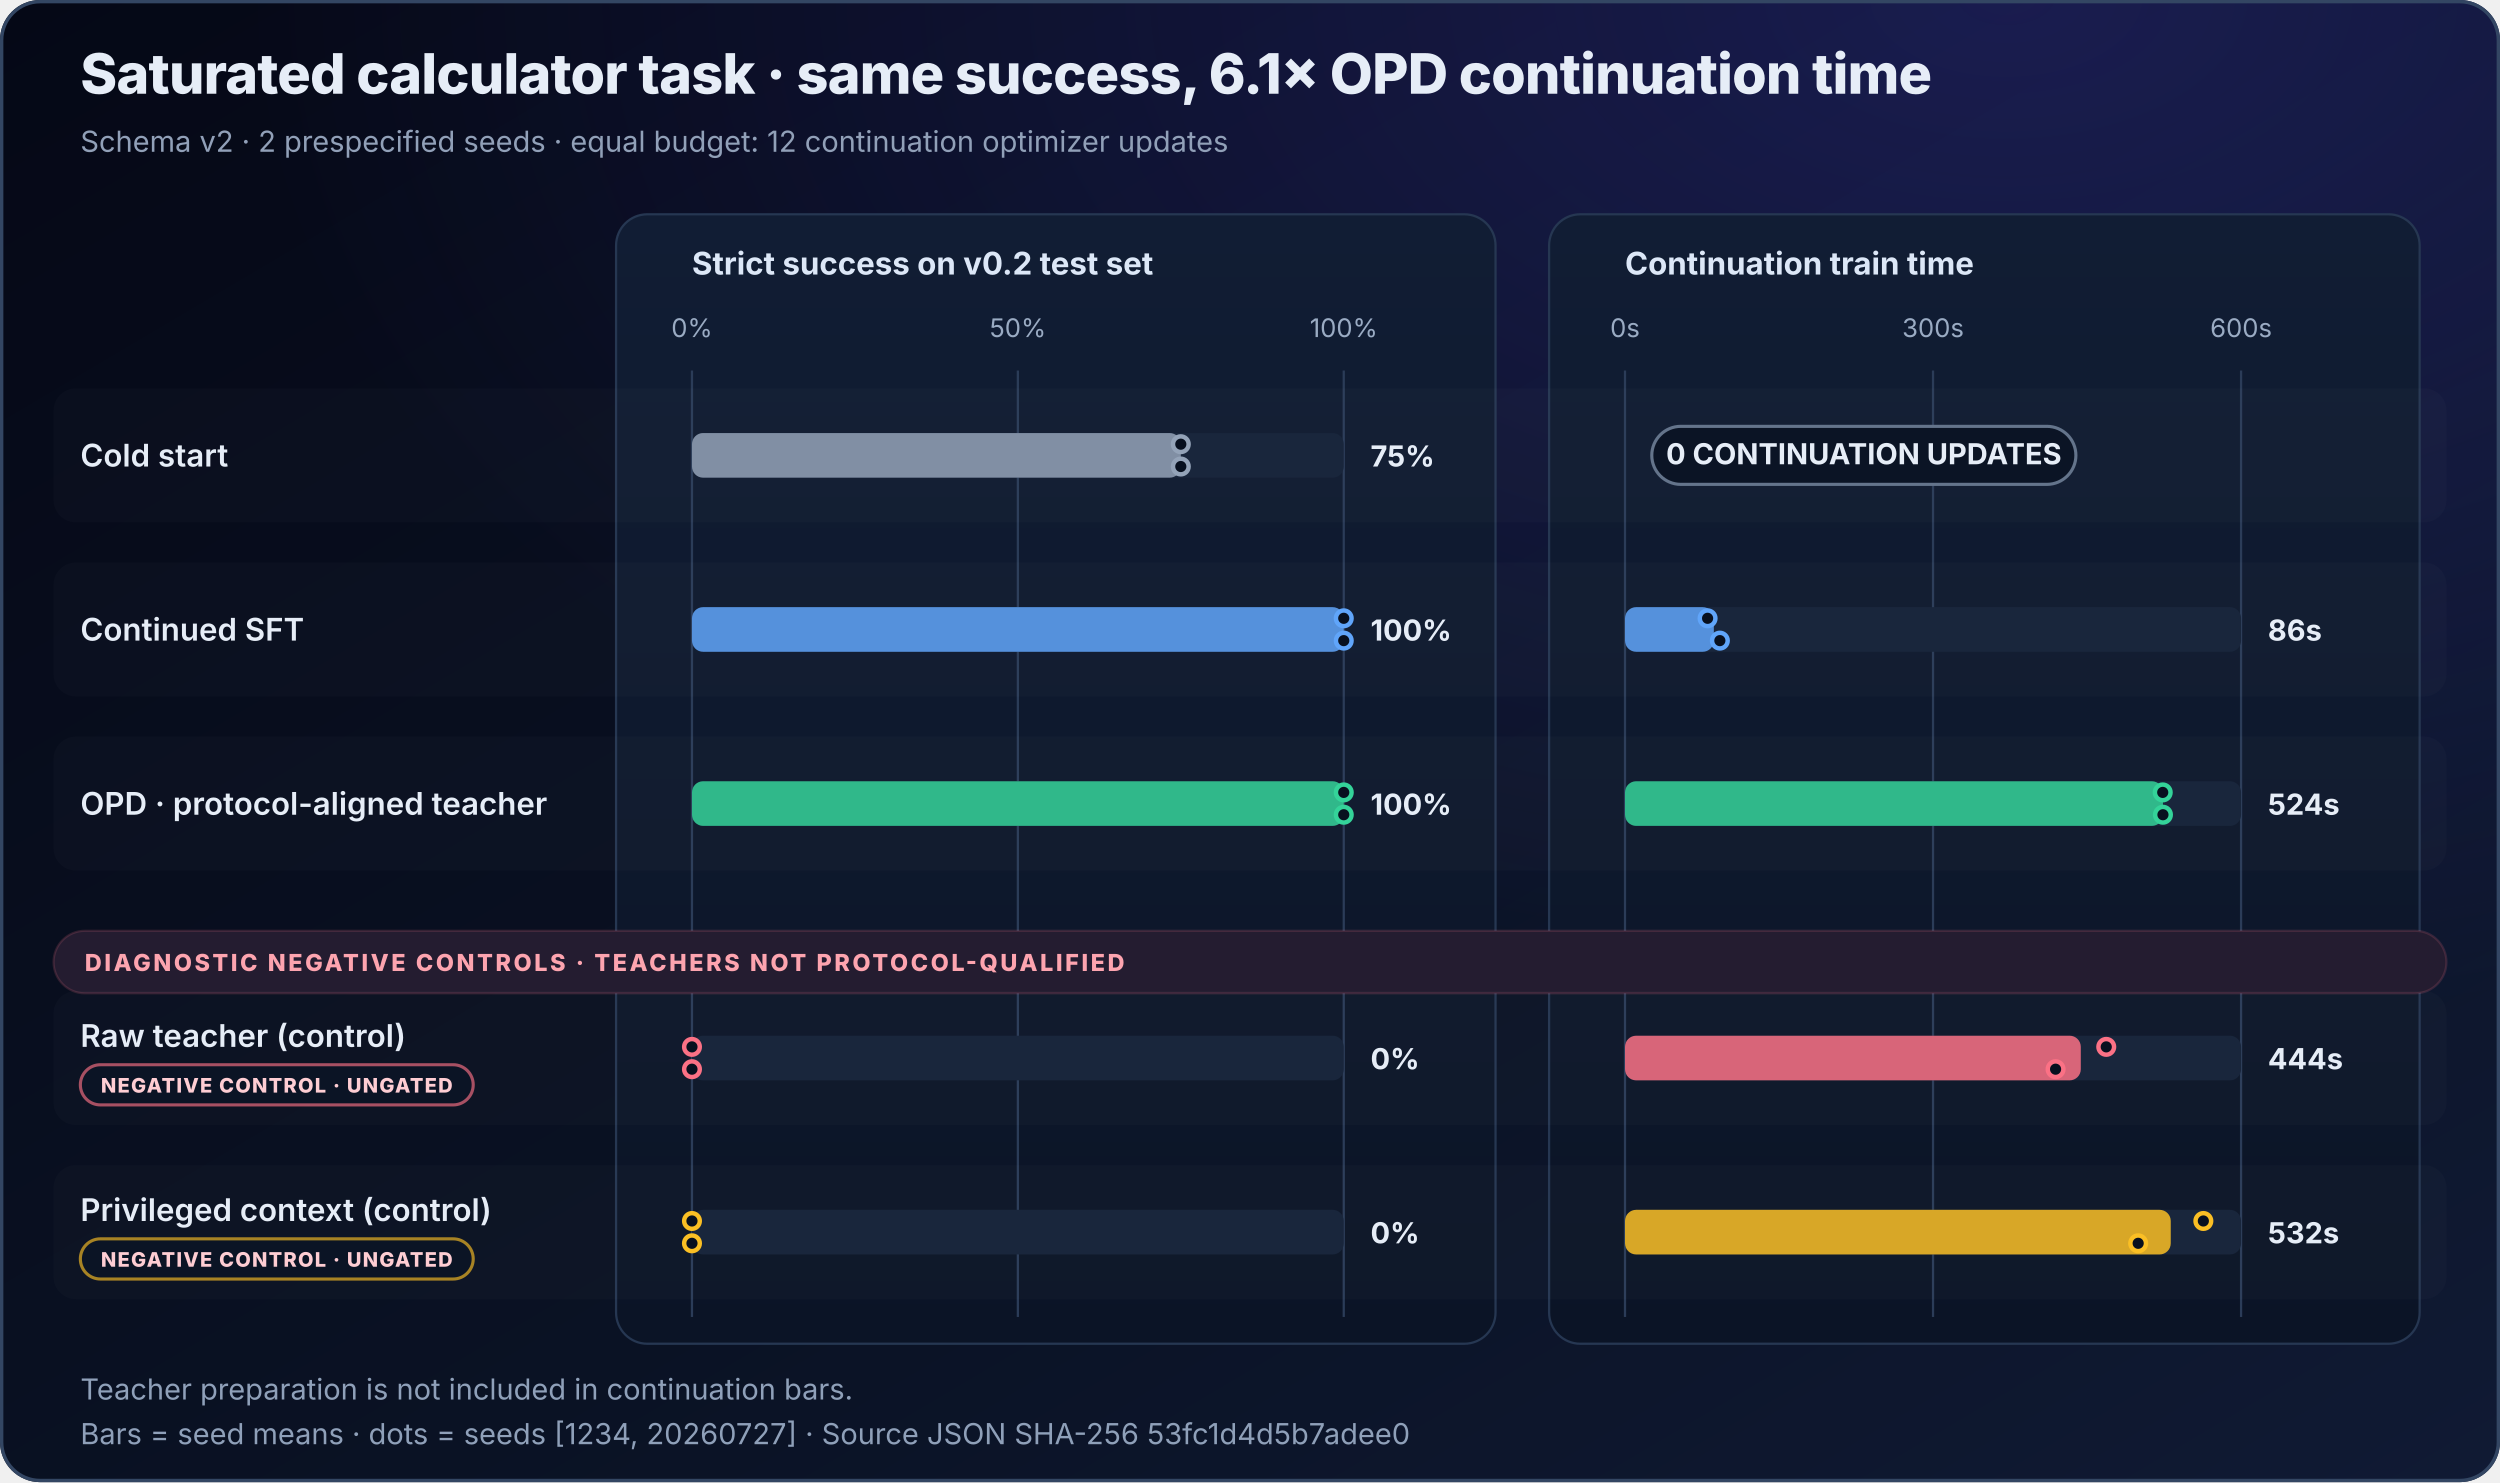
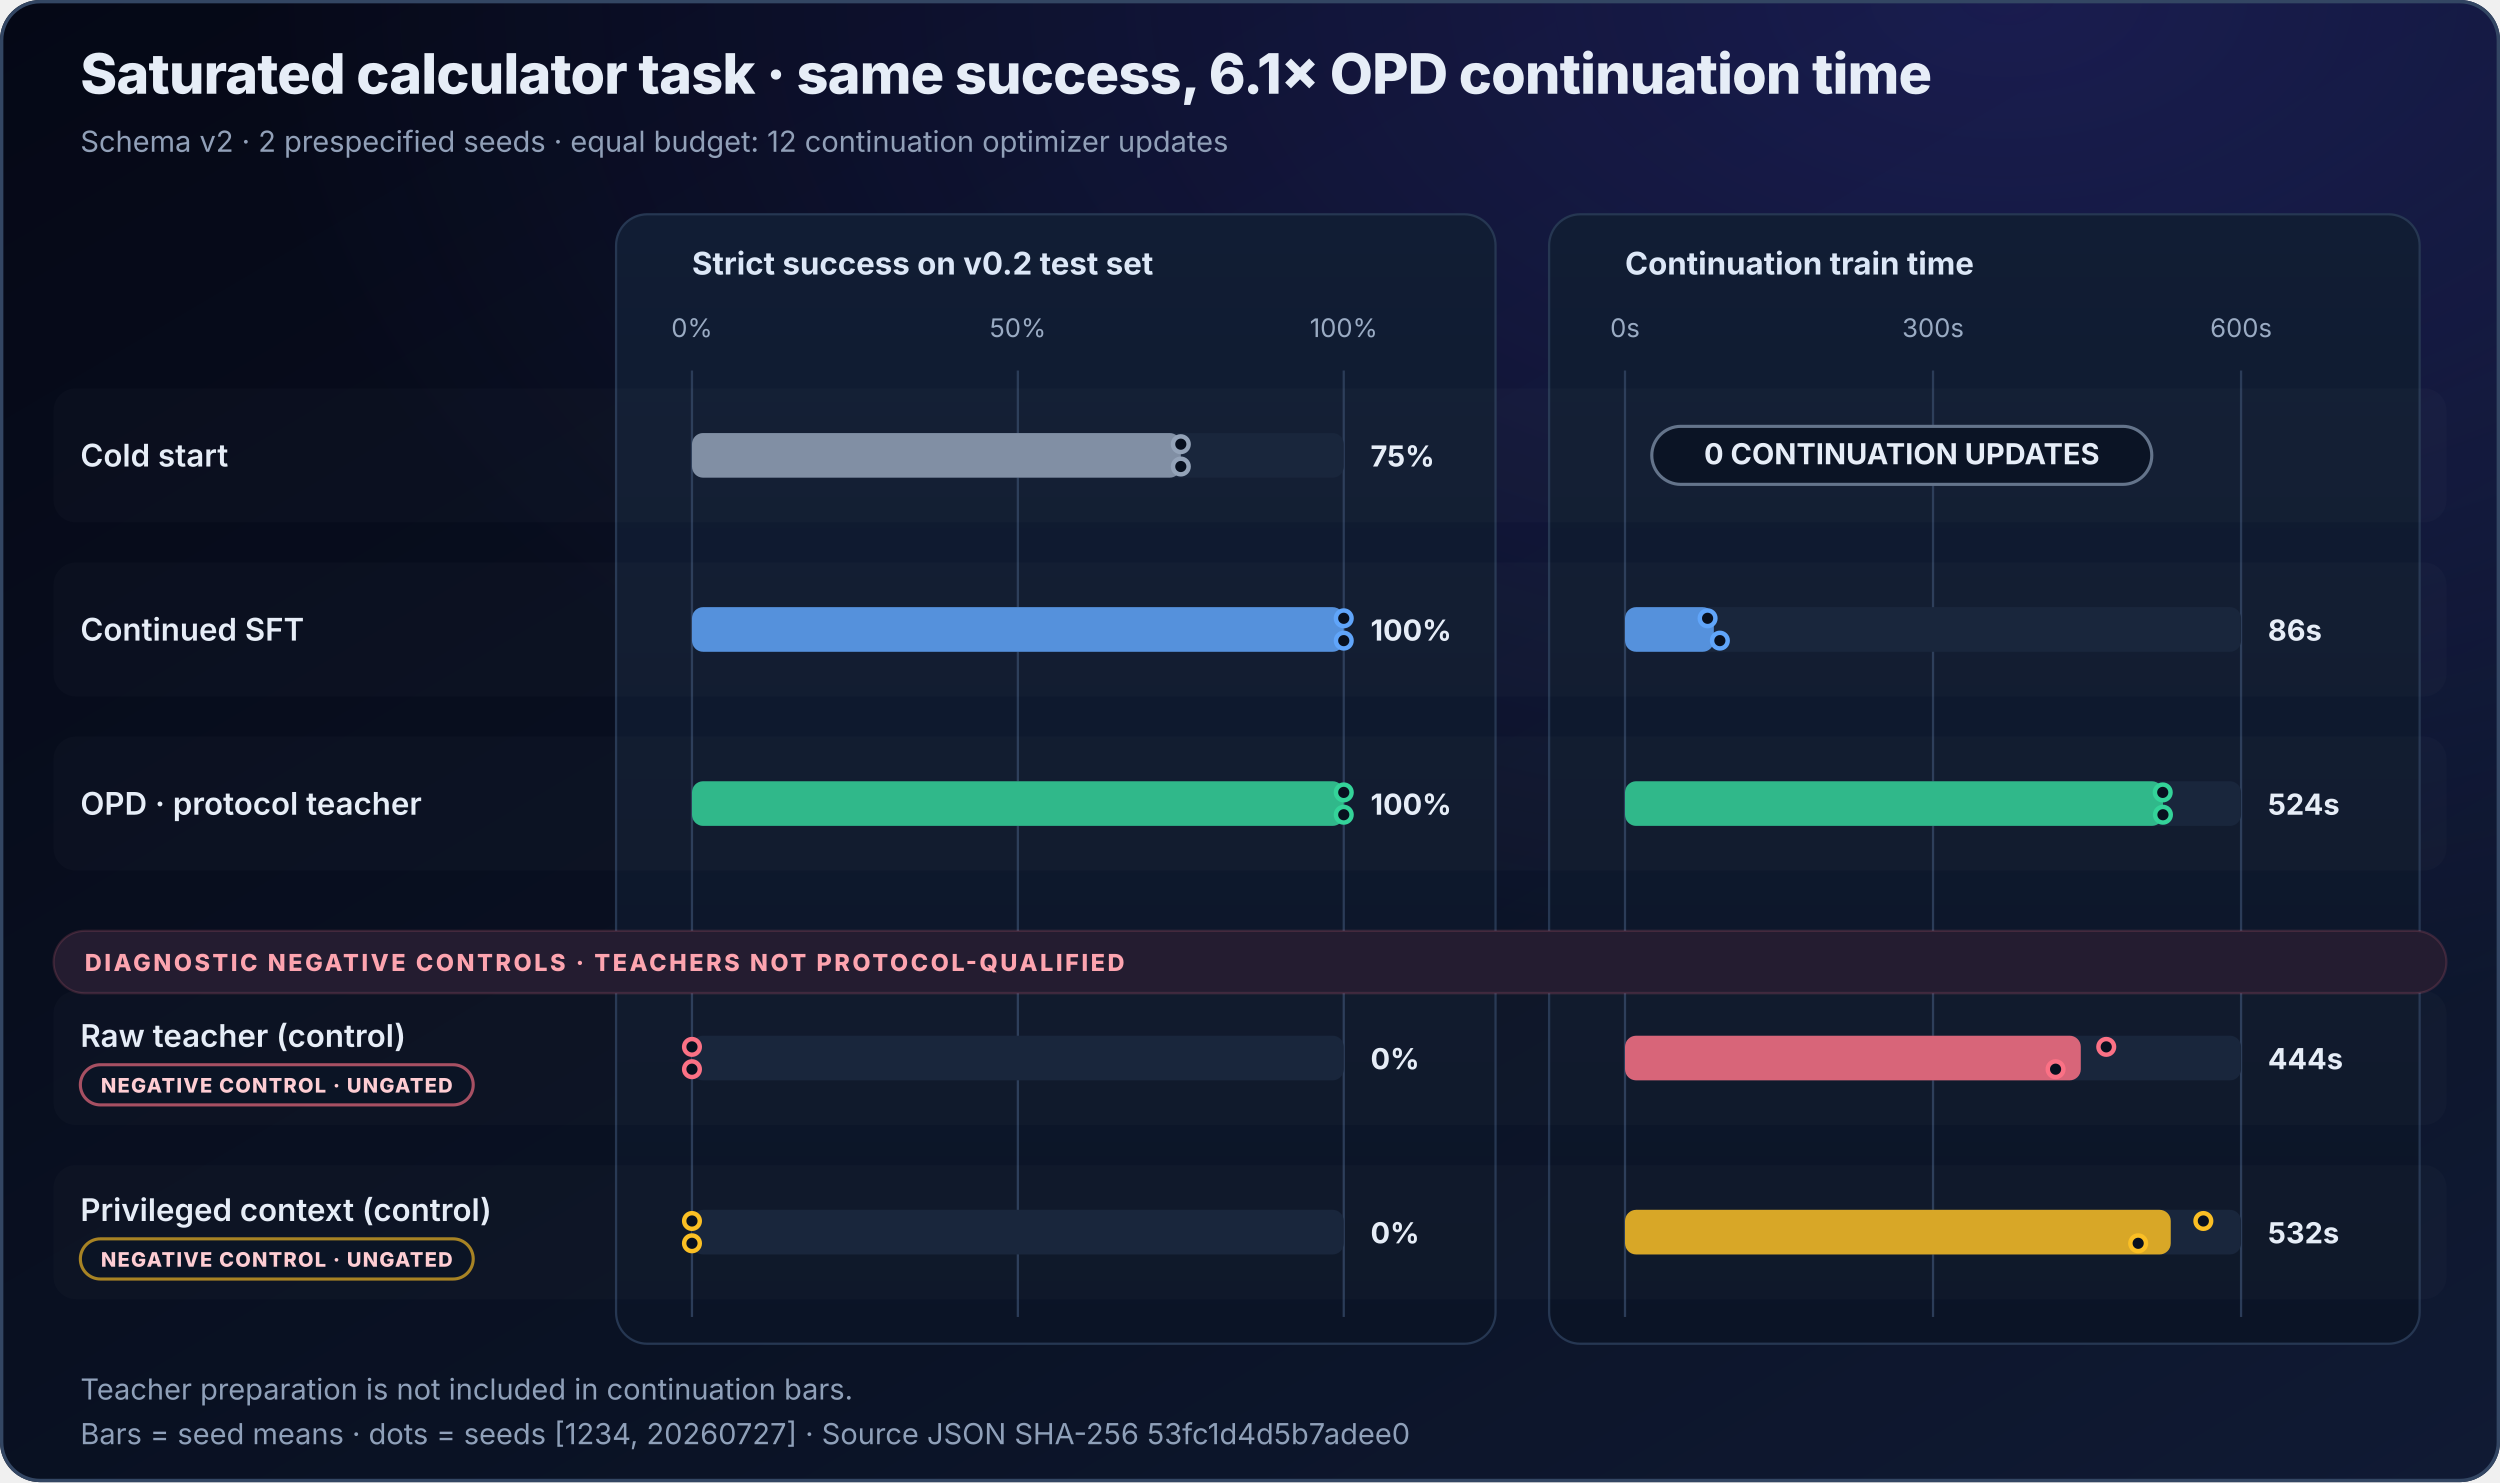
<svg xmlns="http://www.w3.org/2000/svg" width="1120" height="664" viewBox="0 0 1120 664" role="img" aria-labelledby="benchmark-title benchmark-desc">
  <style>text{font-family:Inter,ui-sans-serif,system-ui,-apple-system,Segoe UI,sans-serif;fill:#e6edf7}.title{font-size:25px;font-weight:760;letter-spacing:-.35px}.sub{font-size:13px;fill:#91a0b8}.head{font-size:14px;font-weight:700;fill:#dce7f7}.label{font-size:14px;font-weight:580}.value{font-size:13px;font-weight:730}.axis{font-size:11.5px;fill:#9aabc3}.note{font-size:13px;fill:#8fa0b9}.section{font-size:10.5px;font-weight:760;letter-spacing:1.15px;fill:#fda4af}.badge{font-size:9px;font-weight:760;letter-spacing:.55px;fill:#fecdd3}.panel{fill:url(#panel);stroke:#263752}.track{fill:#19263c}.grid{stroke:#2b3c58;stroke-width:1}.row{fill:#ffffff;fill-opacity:.018}.dot{fill:#08101f;stroke-width:2}.pill{fill:#0b1425;stroke-width:1.4}</style>
  <defs>
    <linearGradient id="background" x1="0" y1="0" x2="1" y2="1">
      <stop offset="0%" stop-color="#050816" />
      <stop offset="58%" stop-color="#0a1224" />
      <stop offset="100%" stop-color="#101a34" />
    </linearGradient>
    <linearGradient id="panel" x1="0" y1="0" x2="0" y2="1">
      <stop offset="0%" stop-color="#111d34" />
      <stop offset="100%" stop-color="#0b1426" />
    </linearGradient>
    <radialGradient id="glow" cx="80%" cy="0%" r="70%">
      <stop offset="0%" stop-color="#4f46e5" stop-opacity=".24" />
      <stop offset="100%" stop-color="#4f46e5" stop-opacity="0" />
    </radialGradient>
  </defs>
  <rect width="100%" height="100%" rx="18" fill="url(#background)" />
  <rect width="100%" height="100%" rx="18" fill="url(#glow)" />
  <rect x=".75" y=".75" width="1118.5" height="662.5" rx="17.25" fill="none" stroke="#334663" stroke-width="1.5" />
  <text class="title" x="36" y="42">Saturated calculator task · same success, 6.1× OPD continuation time</text>
  <text class="sub" x="36" y="68">Schema v2  ·  2 prespecified seeds  ·  equal budget: 12 continuation optimizer updates</text>
  <rect class="panel" x="276" y="96" width="394" height="506" rx="14" />
  <rect class="panel" x="694" y="96" width="390" height="506" rx="14" />
  <text class="head" x="310" y="123">Strict success on v0.2 test set</text>
  <text class="head" x="728" y="123">Continuation train time</text>
  <text class="axis" x="310.0" y="151" text-anchor="middle">0%</text>
  <line class="grid" x1="310.0" y1="166" x2="310.0" y2="590" />
  <text class="axis" x="456.0" y="151" text-anchor="middle">50%</text>
  <line class="grid" x1="456.0" y1="166" x2="456.0" y2="590" />
  <text class="axis" x="602.0" y="151" text-anchor="middle">100%</text>
  <line class="grid" x1="602.0" y1="166" x2="602.0" y2="590" />
  <text class="axis" x="728.0" y="151" text-anchor="middle">0s</text>
  <line class="grid" x1="728.0" y1="166" x2="728.0" y2="590" />
  <text class="axis" x="866.0" y="151" text-anchor="middle">300s</text>
  <line class="grid" x1="866.0" y1="166" x2="866.0" y2="590" />
  <text class="axis" x="1004.0" y="151" text-anchor="middle">600s</text>
  <line class="grid" x1="1004.0" y1="166" x2="1004.0" y2="590" />
  <rect class="row" x="24" y="174" width="1072" height="60" rx="10" />
  <g data-arm="cold-start-only" data-success-mean="0.750000" data-train-seconds-mean="0.061326">
    <text class="label" x="36" y="209">Cold start</text>
    <rect class="track" x="310" y="194" width="292" height="20" rx="5" />
    <rect x="310" y="194" width="219.0" height="20" rx="5" fill="#94a3b8" opacity=".84" />
    <circle class="dot" cx="529.0" cy="199" r="3.5" stroke="#94a3b8" />
    <circle class="dot" cx="529.0" cy="209" r="3.5" stroke="#94a3b8" />
    <text class="value" x="614" y="209">75%</text>
-     <rect class="pill" x="740" y="191" width="190" height="26" rx="13" stroke="#64748b" />
-     <text class="value" x="835" y="208" text-anchor="middle" fill="#94a3b8">0 CONTINUATION UPDATES</text>
+     <rect class="pill" x="740" y="191" width="224" height="26" rx="13" stroke="#64748b" />
+     <text class="value" x="852" y="208" text-anchor="middle" fill="#94a3b8">0 CONTINUATION UPDATES</text>
  </g>
  <rect class="row" x="24" y="252" width="1072" height="60" rx="10" />
  <g data-arm="sft-continued" data-success-mean="1.000000" data-train-seconds-mean="86.439230">
    <text class="label" x="36" y="287">Continued SFT</text>
    <rect class="track" x="310" y="272" width="292" height="20" rx="5" />
    <rect x="310" y="272" width="292.0" height="20" rx="5" fill="#60a5fa" opacity=".84" />
    <circle class="dot" cx="602.0" cy="277" r="3.5" stroke="#60a5fa" />
    <circle class="dot" cx="602.0" cy="287" r="3.5" stroke="#60a5fa" />
    <text class="value" x="614" y="287">100%</text>
    <rect class="track" x="728" y="272" width="276" height="20" rx="5" />
    <rect x="728" y="272" width="39.8" height="20" rx="5" fill="#60a5fa" opacity=".84" />
    <circle class="dot" cx="765.0" cy="277" r="3.5" stroke="#60a5fa" />
    <circle class="dot" cx="770.5" cy="287" r="3.5" stroke="#60a5fa" />
    <text class="value" x="1016" y="287">86s</text>
  </g>
  <rect class="row" x="24" y="330" width="1072" height="60" rx="10" />
  <g data-arm="opd-protocol-sft-teacher" data-success-mean="1.000000" data-train-seconds-mean="523.820241">
-     <text class="label" x="36" y="365">OPD · protocol-aligned teacher</text>
+     <text class="label" x="36" y="365">OPD · protocol teacher</text>
    <rect class="track" x="310" y="350" width="292" height="20" rx="5" />
    <rect x="310" y="350" width="292.0" height="20" rx="5" fill="#34d399" opacity=".84" />
    <circle class="dot" cx="602.0" cy="355" r="3.5" stroke="#34d399" />
    <circle class="dot" cx="602.0" cy="365" r="3.5" stroke="#34d399" />
    <text class="value" x="614" y="365">100%</text>
    <rect class="track" x="728" y="350" width="276" height="20" rx="5" />
    <rect x="728" y="350" width="241.0" height="20" rx="5" fill="#34d399" opacity=".84" />
    <circle class="dot" cx="968.9" cy="355" r="3.5" stroke="#34d399" />
    <circle class="dot" cx="969.0" cy="365" r="3.5" stroke="#34d399" />
    <text class="value" x="1016" y="365">524s</text>
  </g>
  <rect x="24" y="417" width="1072" height="28" rx="14" fill="#241c30" stroke="#fb7185" stroke-opacity=".16" />
  <text class="section" x="38" y="435">DIAGNOSTIC NEGATIVE CONTROLS · TEACHERS NOT PROTOCOL-QUALIFIED</text>
  <rect class="row" x="24" y="444" width="1072" height="60" rx="10" />
  <g data-arm="opd-raw-teacher" data-success-mean="0.000000" data-train-seconds-mean="443.953792">
    <text class="label" x="36" y="469">Raw teacher (control)</text>
    <rect class="pill" x="36" y="477" width="176" height="18" rx="9" stroke="#fb7185" stroke-opacity=".65" />
    <text class="badge" x="124" y="489.5" text-anchor="middle">NEGATIVE CONTROL · UNGATED</text>
    <rect class="track" x="310" y="464" width="292" height="20" rx="5" />
    <circle class="dot" cx="310.0" cy="469" r="3.5" stroke="#fb7185" />
    <circle class="dot" cx="310.0" cy="479" r="3.5" stroke="#fb7185" />
    <text class="value" x="614" y="479">0%</text>
    <rect class="track" x="728" y="464" width="276" height="20" rx="5" />
    <rect x="728" y="464" width="204.2" height="20" rx="5" fill="#fb7185" opacity=".84" />
    <circle class="dot" cx="943.6" cy="469" r="3.5" stroke="#fb7185" />
    <circle class="dot" cx="920.9" cy="479" r="3.5" stroke="#fb7185" />
    <text class="value" x="1016" y="479">444s</text>
  </g>
  <rect class="row" x="24" y="522" width="1072" height="60" rx="10" />
  <g data-arm="opd-privileged-context" data-success-mean="0.000000" data-train-seconds-mean="531.523058">
    <text class="label" x="36" y="547">Privileged context (control)</text>
    <rect class="pill" x="36" y="555" width="176" height="18" rx="9" stroke="#fbbf24" stroke-opacity=".65" />
    <text class="badge" x="124" y="567.5" text-anchor="middle">NEGATIVE CONTROL · UNGATED</text>
    <rect class="track" x="310" y="542" width="292" height="20" rx="5" />
    <circle class="dot" cx="310.0" cy="547" r="3.5" stroke="#fbbf24" />
    <circle class="dot" cx="310.0" cy="557" r="3.5" stroke="#fbbf24" />
    <text class="value" x="614" y="557">0%</text>
    <rect class="track" x="728" y="542" width="276" height="20" rx="5" />
    <rect x="728" y="542" width="244.5" height="20" rx="5" fill="#fbbf24" opacity=".84" />
    <circle class="dot" cx="987.1" cy="547" r="3.5" stroke="#fbbf24" />
    <circle class="dot" cx="957.9" cy="557" r="3.5" stroke="#fbbf24" />
    <text class="value" x="1016" y="557">532s</text>
  </g>
  <text class="note" x="36" y="627">Teacher preparation is not included in continuation bars.</text>
  <text class="note" x="36" y="647">Bars = seed means · dots = seeds [1234, 20260727] · Source JSON SHA-256 53fc1d4d5b7adee0</text>
</svg>
